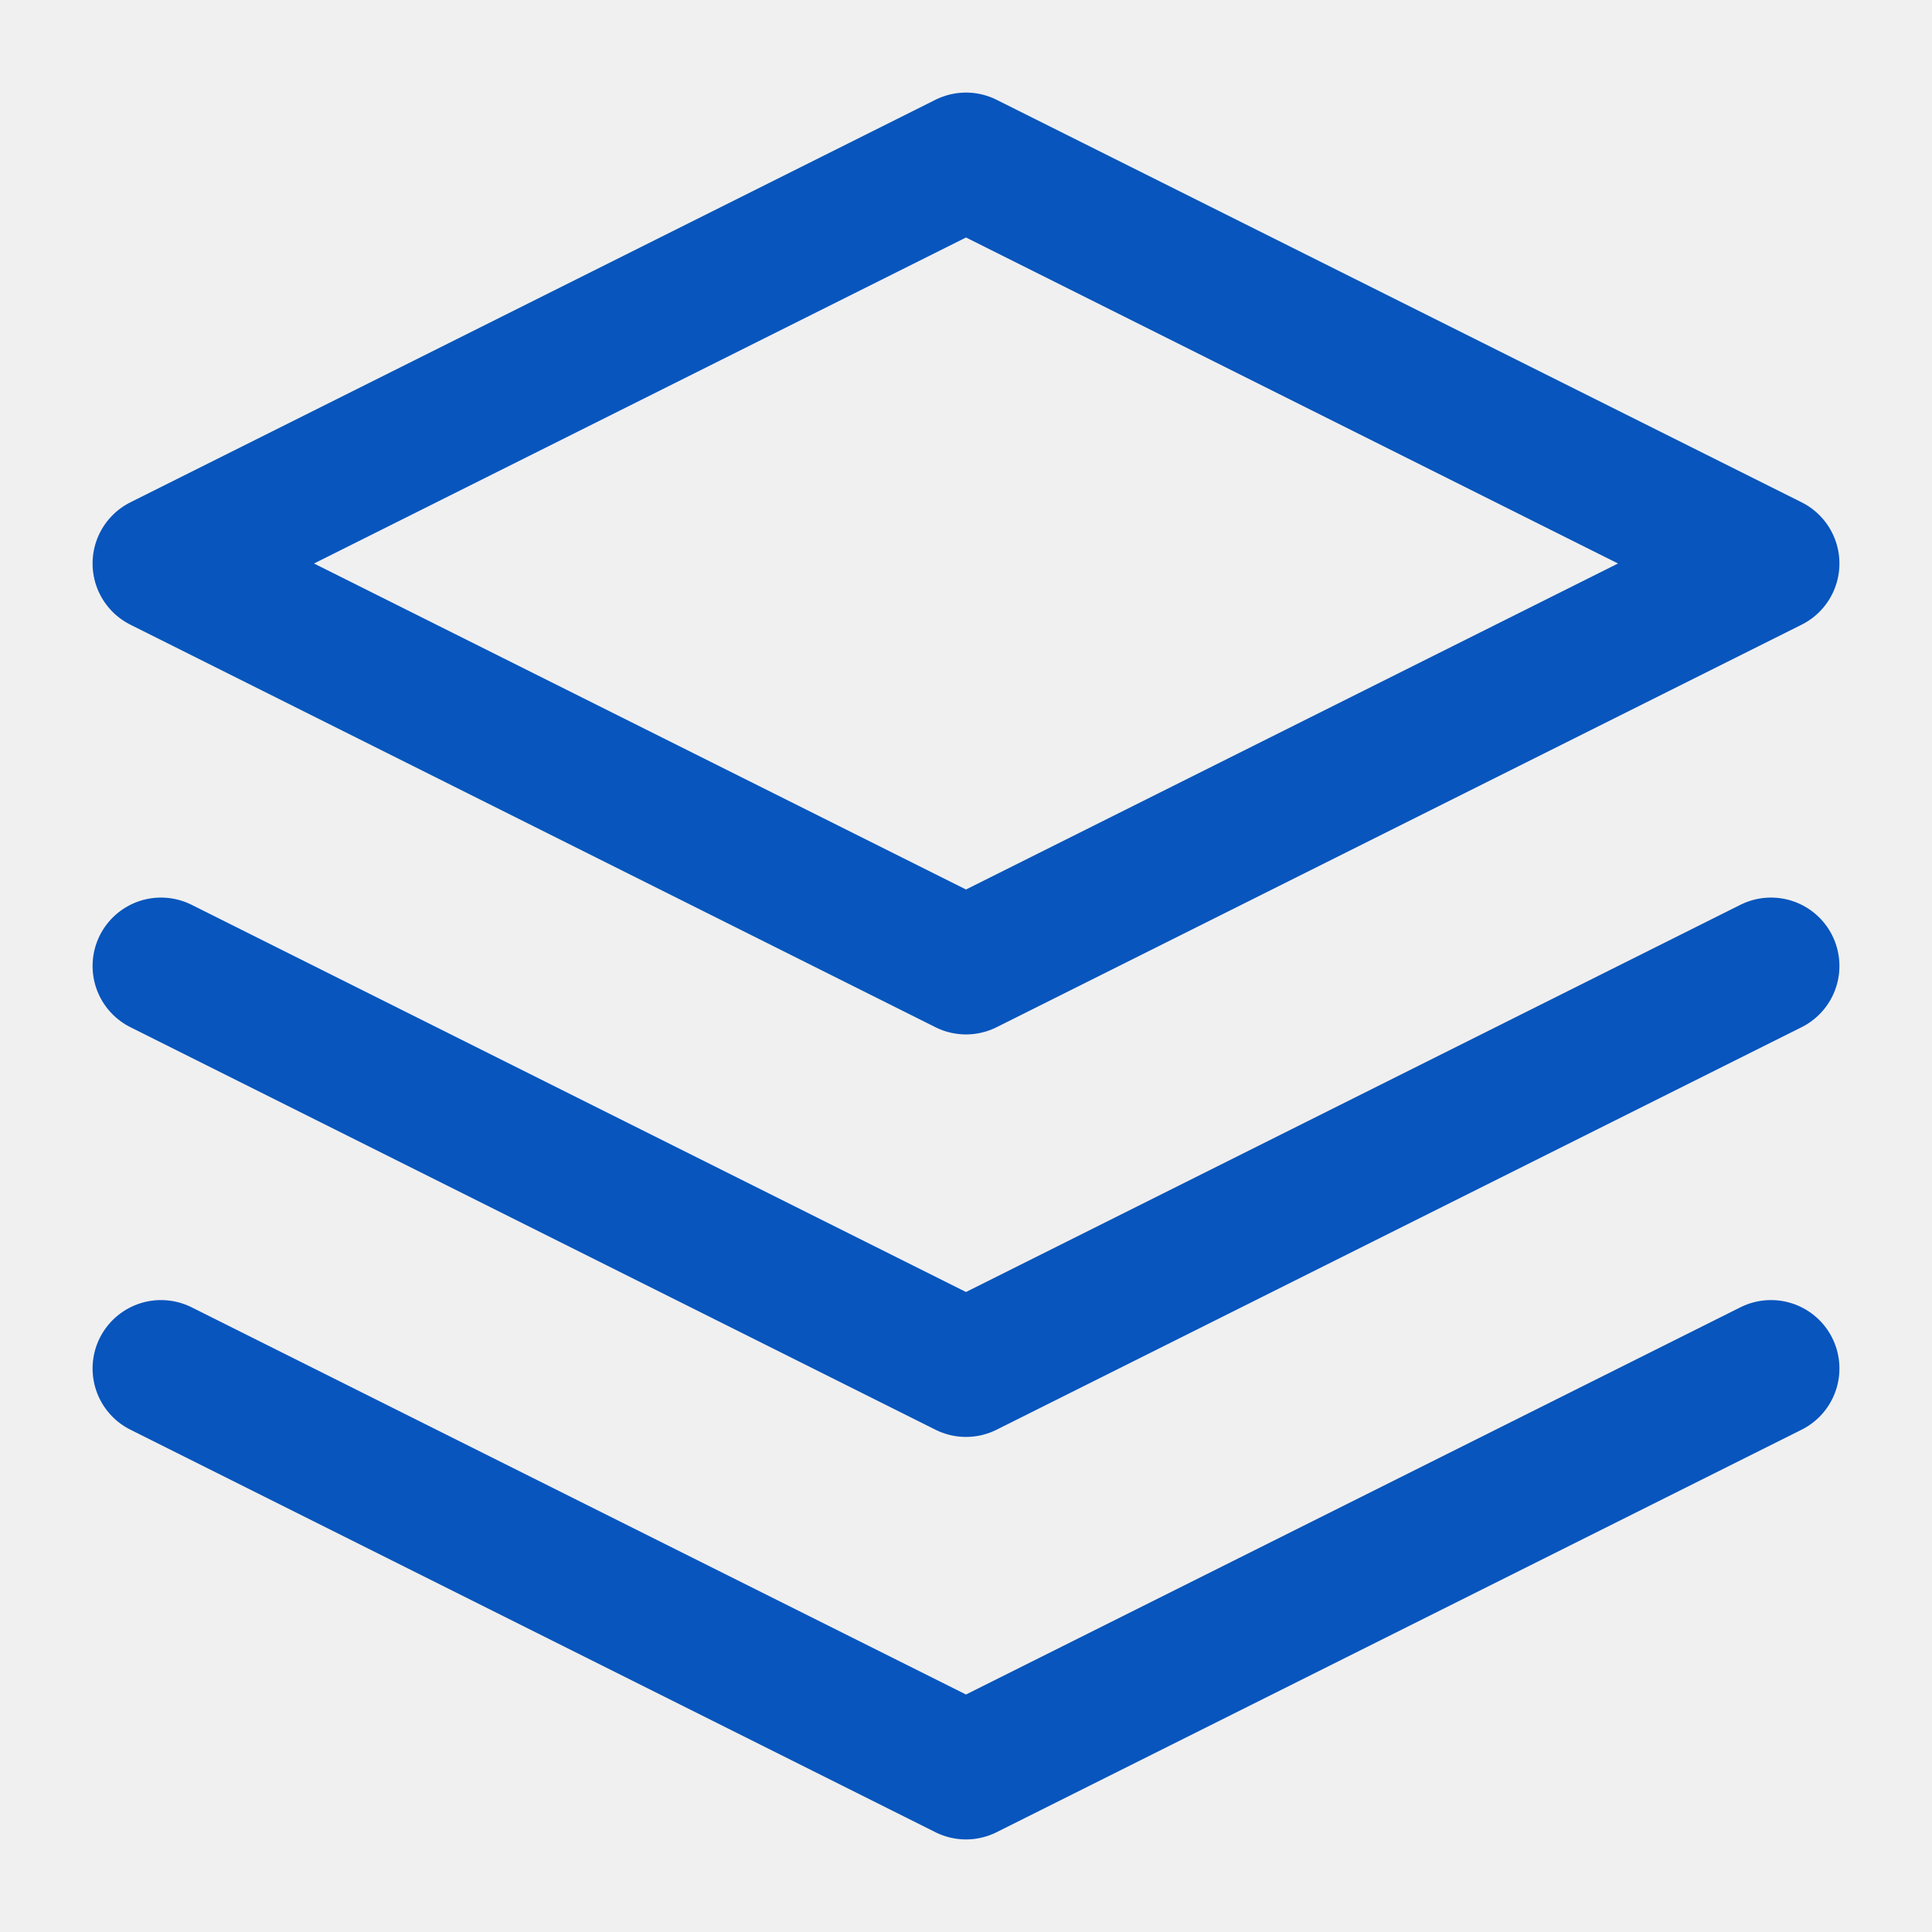
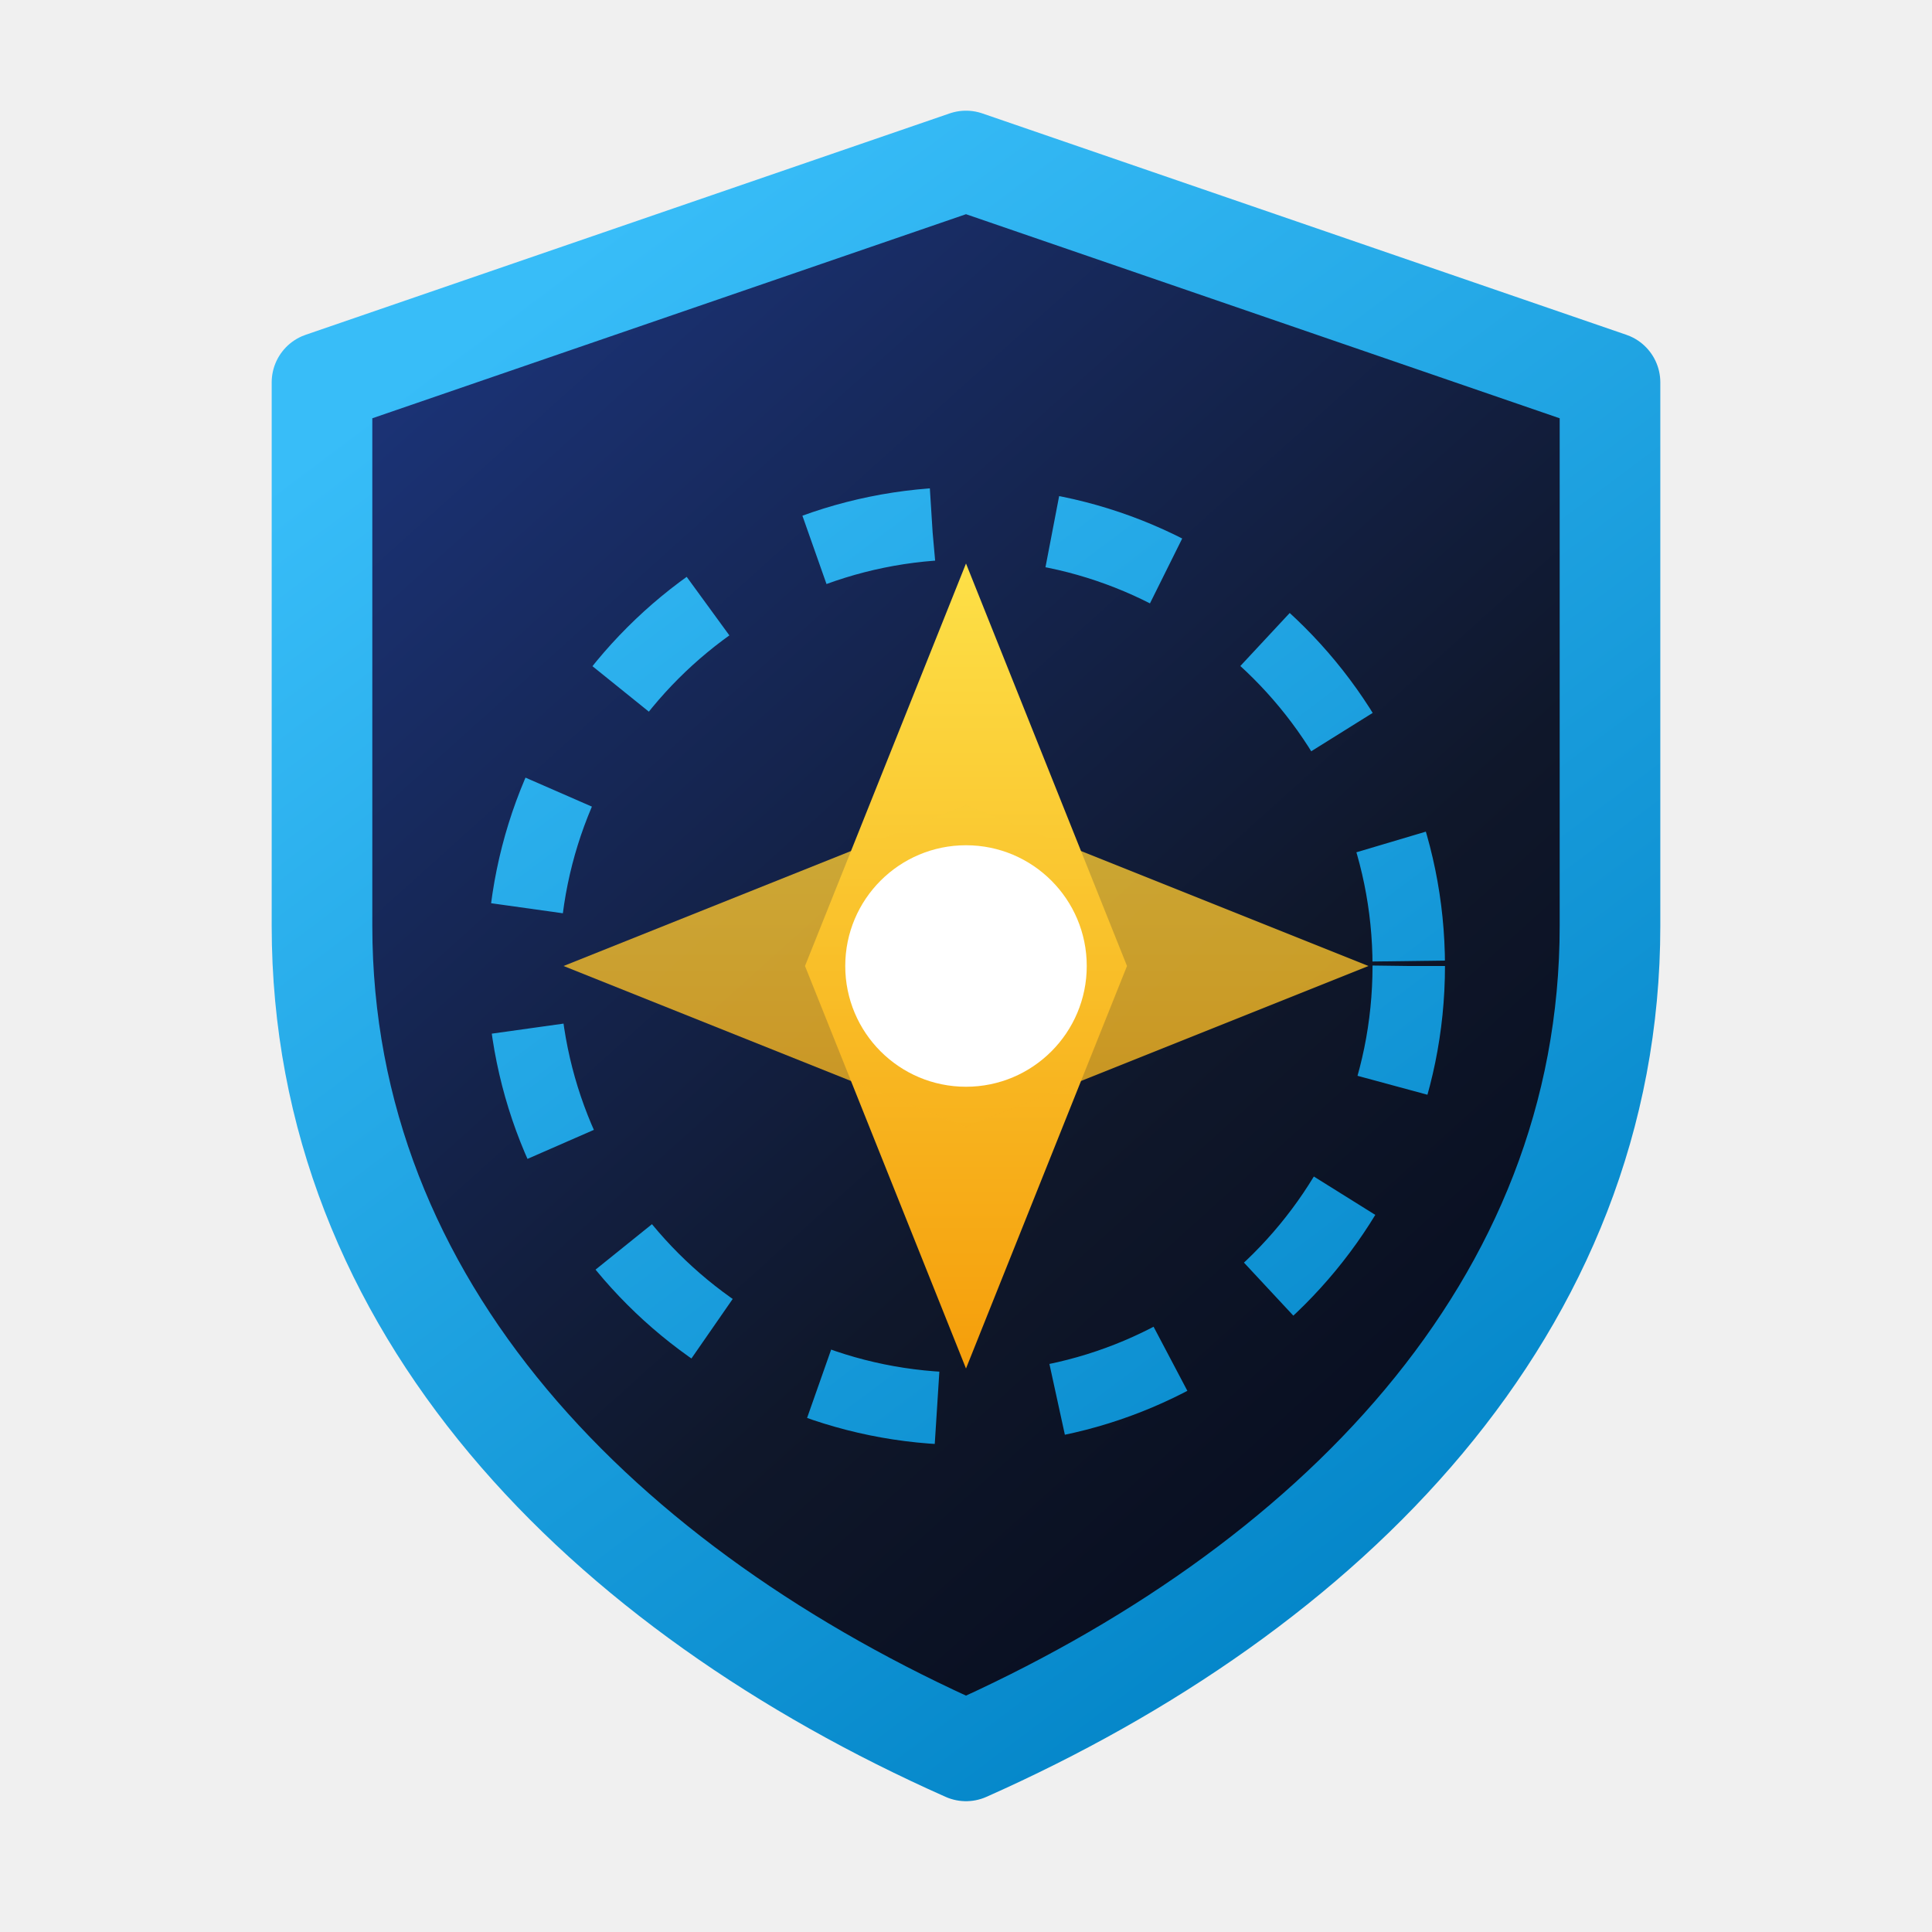
- <svg xmlns="http://www.w3.org/2000/svg" viewBox="0 0 24 24" fill="none" stroke="#0755bd" stroke-width="1.7" stroke-linejoin="round" stroke-linecap="round">
-   <polygon points="12 2 2 7 12 12 22 7 12 2" />
-   <polyline points="2 17 12 22 22 17" />
-   <polyline points="2 12 12 17 22 12" />
+ <svg xmlns="http://www.w3.org/2000/svg" viewBox="0 0 48 48" fill="none">
+   <defs>
+     <linearGradient id="zgExtBg" x1="6" y1="4" x2="42" y2="44" gradientUnits="userSpaceOnUse">
+       <stop offset="0%" stop-color="#1E3A8A" />
+       <stop offset="60%" stop-color="#0F172A" />
+       <stop offset="100%" stop-color="#020617" />
+     </linearGradient>
+     <linearGradient id="zgCyan" x1="12" y1="8" x2="36" y2="40" gradientUnits="userSpaceOnUse">
+       <stop offset="0%" stop-color="#38BDF8" />
+       <stop offset="100%" stop-color="#0284C7" />
+     </linearGradient>
+     <linearGradient id="zgGold2" x1="24" y1="14" x2="24" y2="34" gradientUnits="userSpaceOnUse">
+       <stop offset="0%" stop-color="#FDE047" />
+       <stop offset="100%" stop-color="#F59E0B" />
+     </linearGradient>
+   </defs>
+   <path d="M24 4 L40 9.5 V23 C40 32.5 33 39.5 24 43.5 C15 39.5 8 32.5 8 23 V9.5 Z" fill="url(#zgExtBg)" stroke="url(#zgCyan)" stroke-width="2.5" stroke-linejoin="round" />
+   <circle cx="24" cy="24" r="11" stroke="url(#zgCyan)" stroke-width="1.8" stroke-dasharray="3 3" />
+   <path d="M24 14 L28 24 L24 34 L20 24 Z" fill="url(#zgGold2)" />
+   <path d="M14 24 L24 28 L34 24 L24 20 Z" fill="url(#zgGold2)" fill-opacity="0.8" />
+   <circle cx="24" cy="24" r="3" fill="#FFFFFF" />
</svg>
